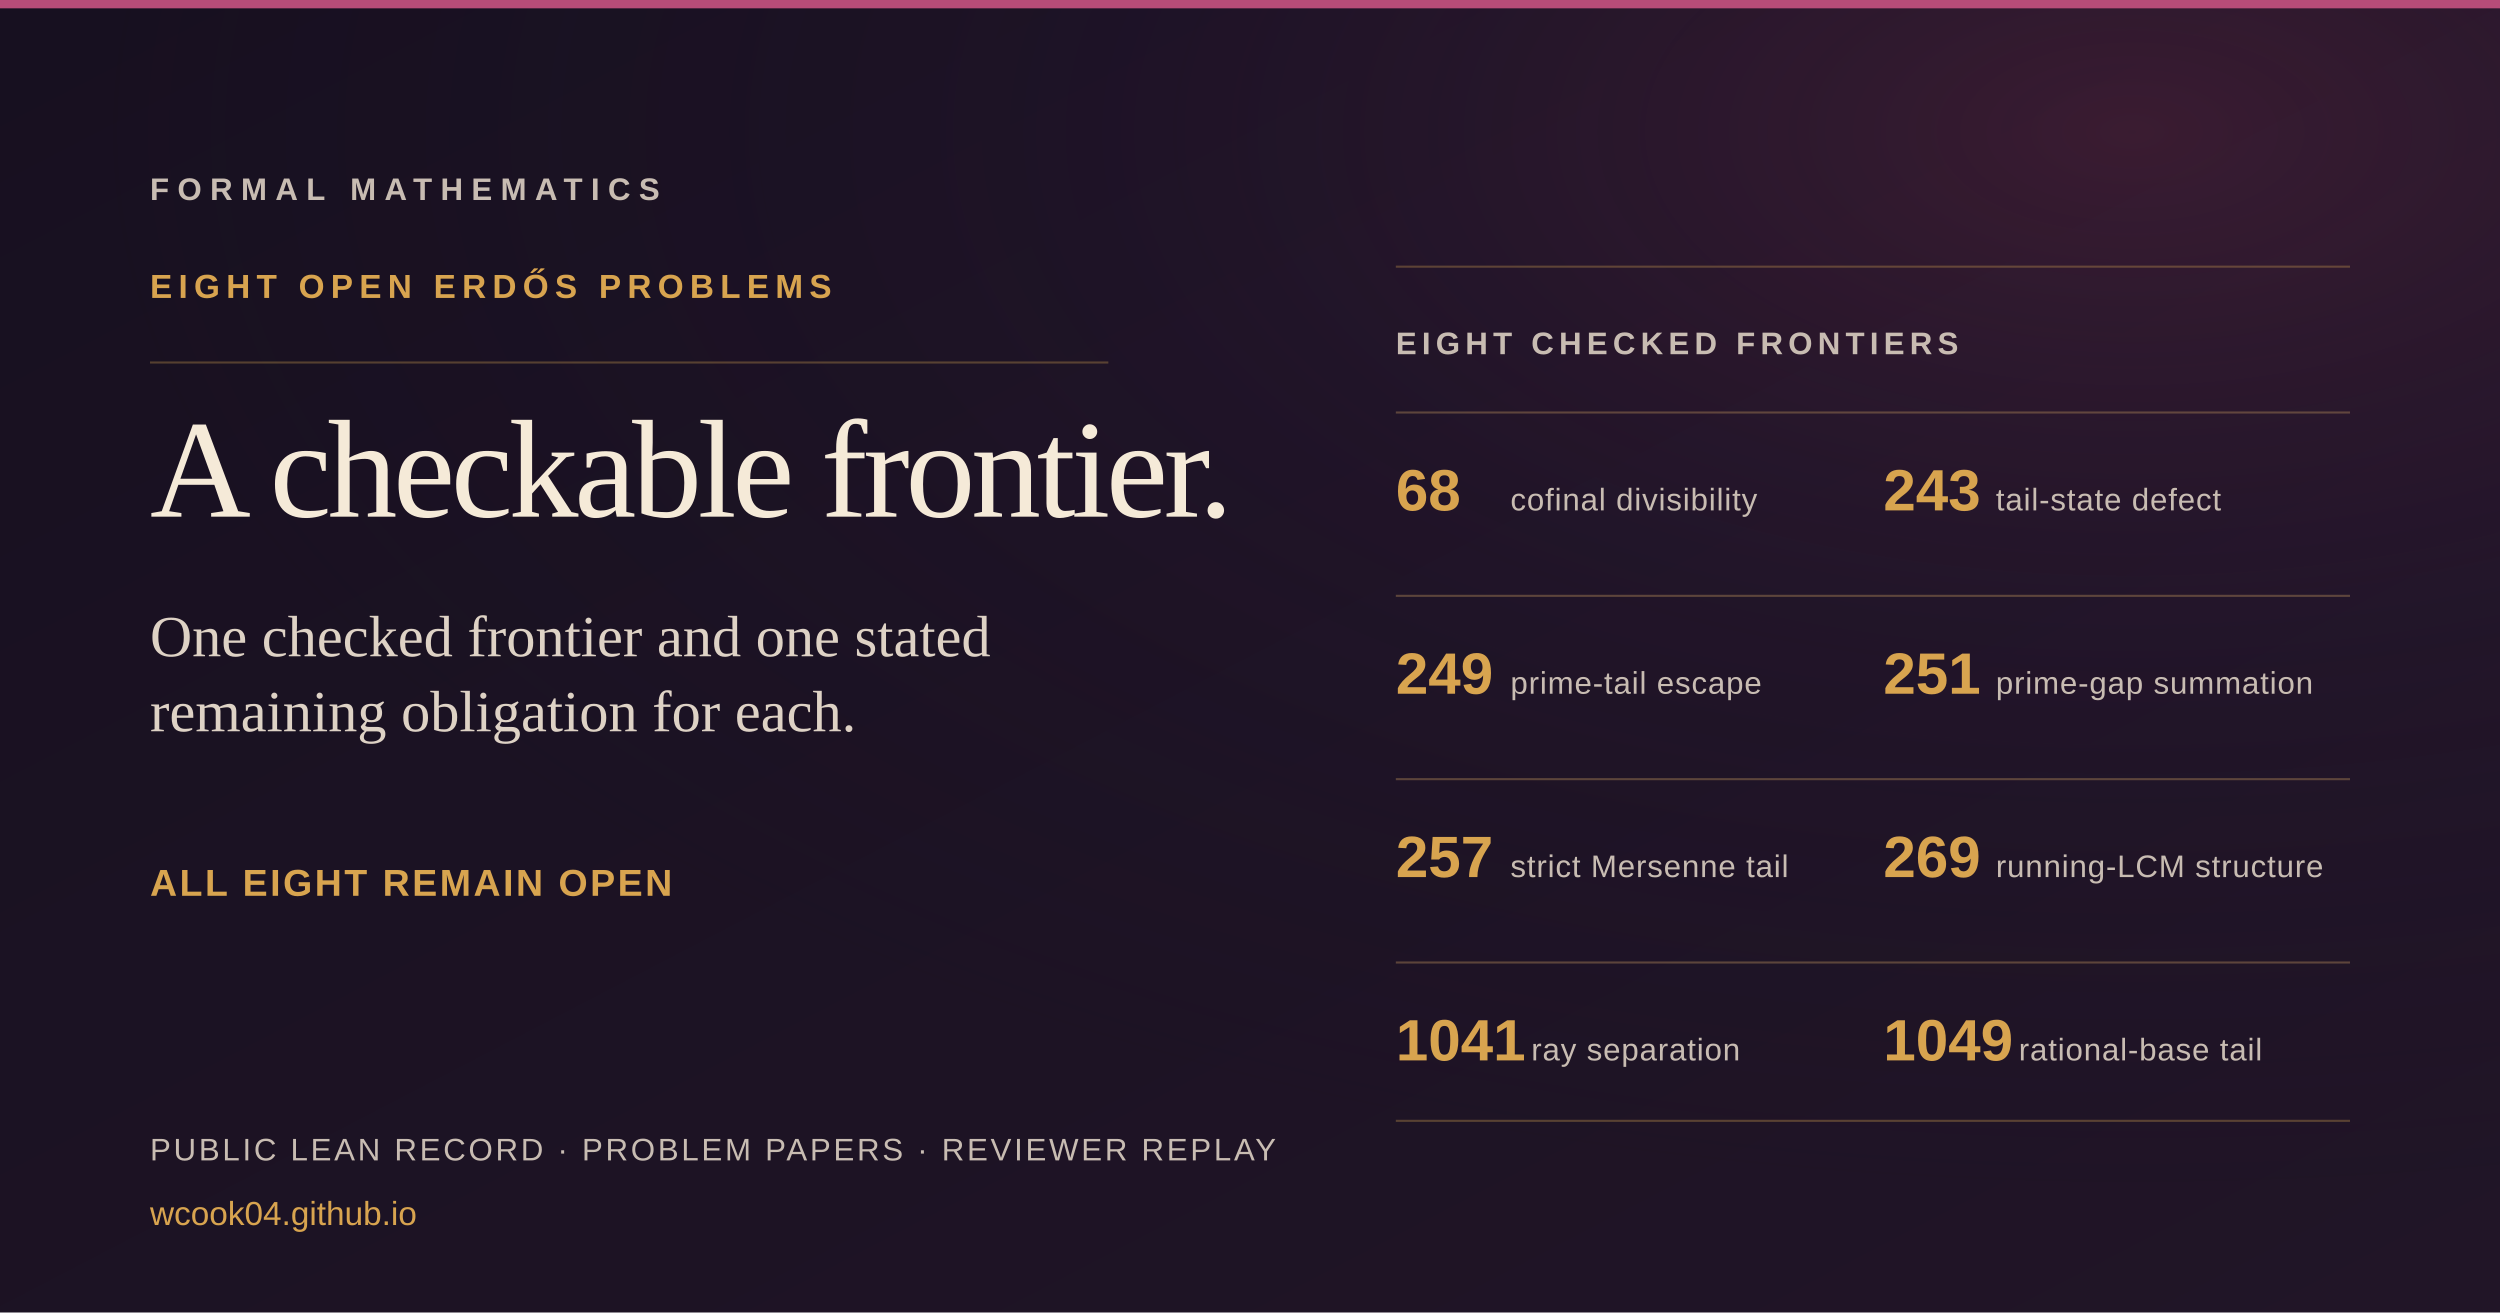
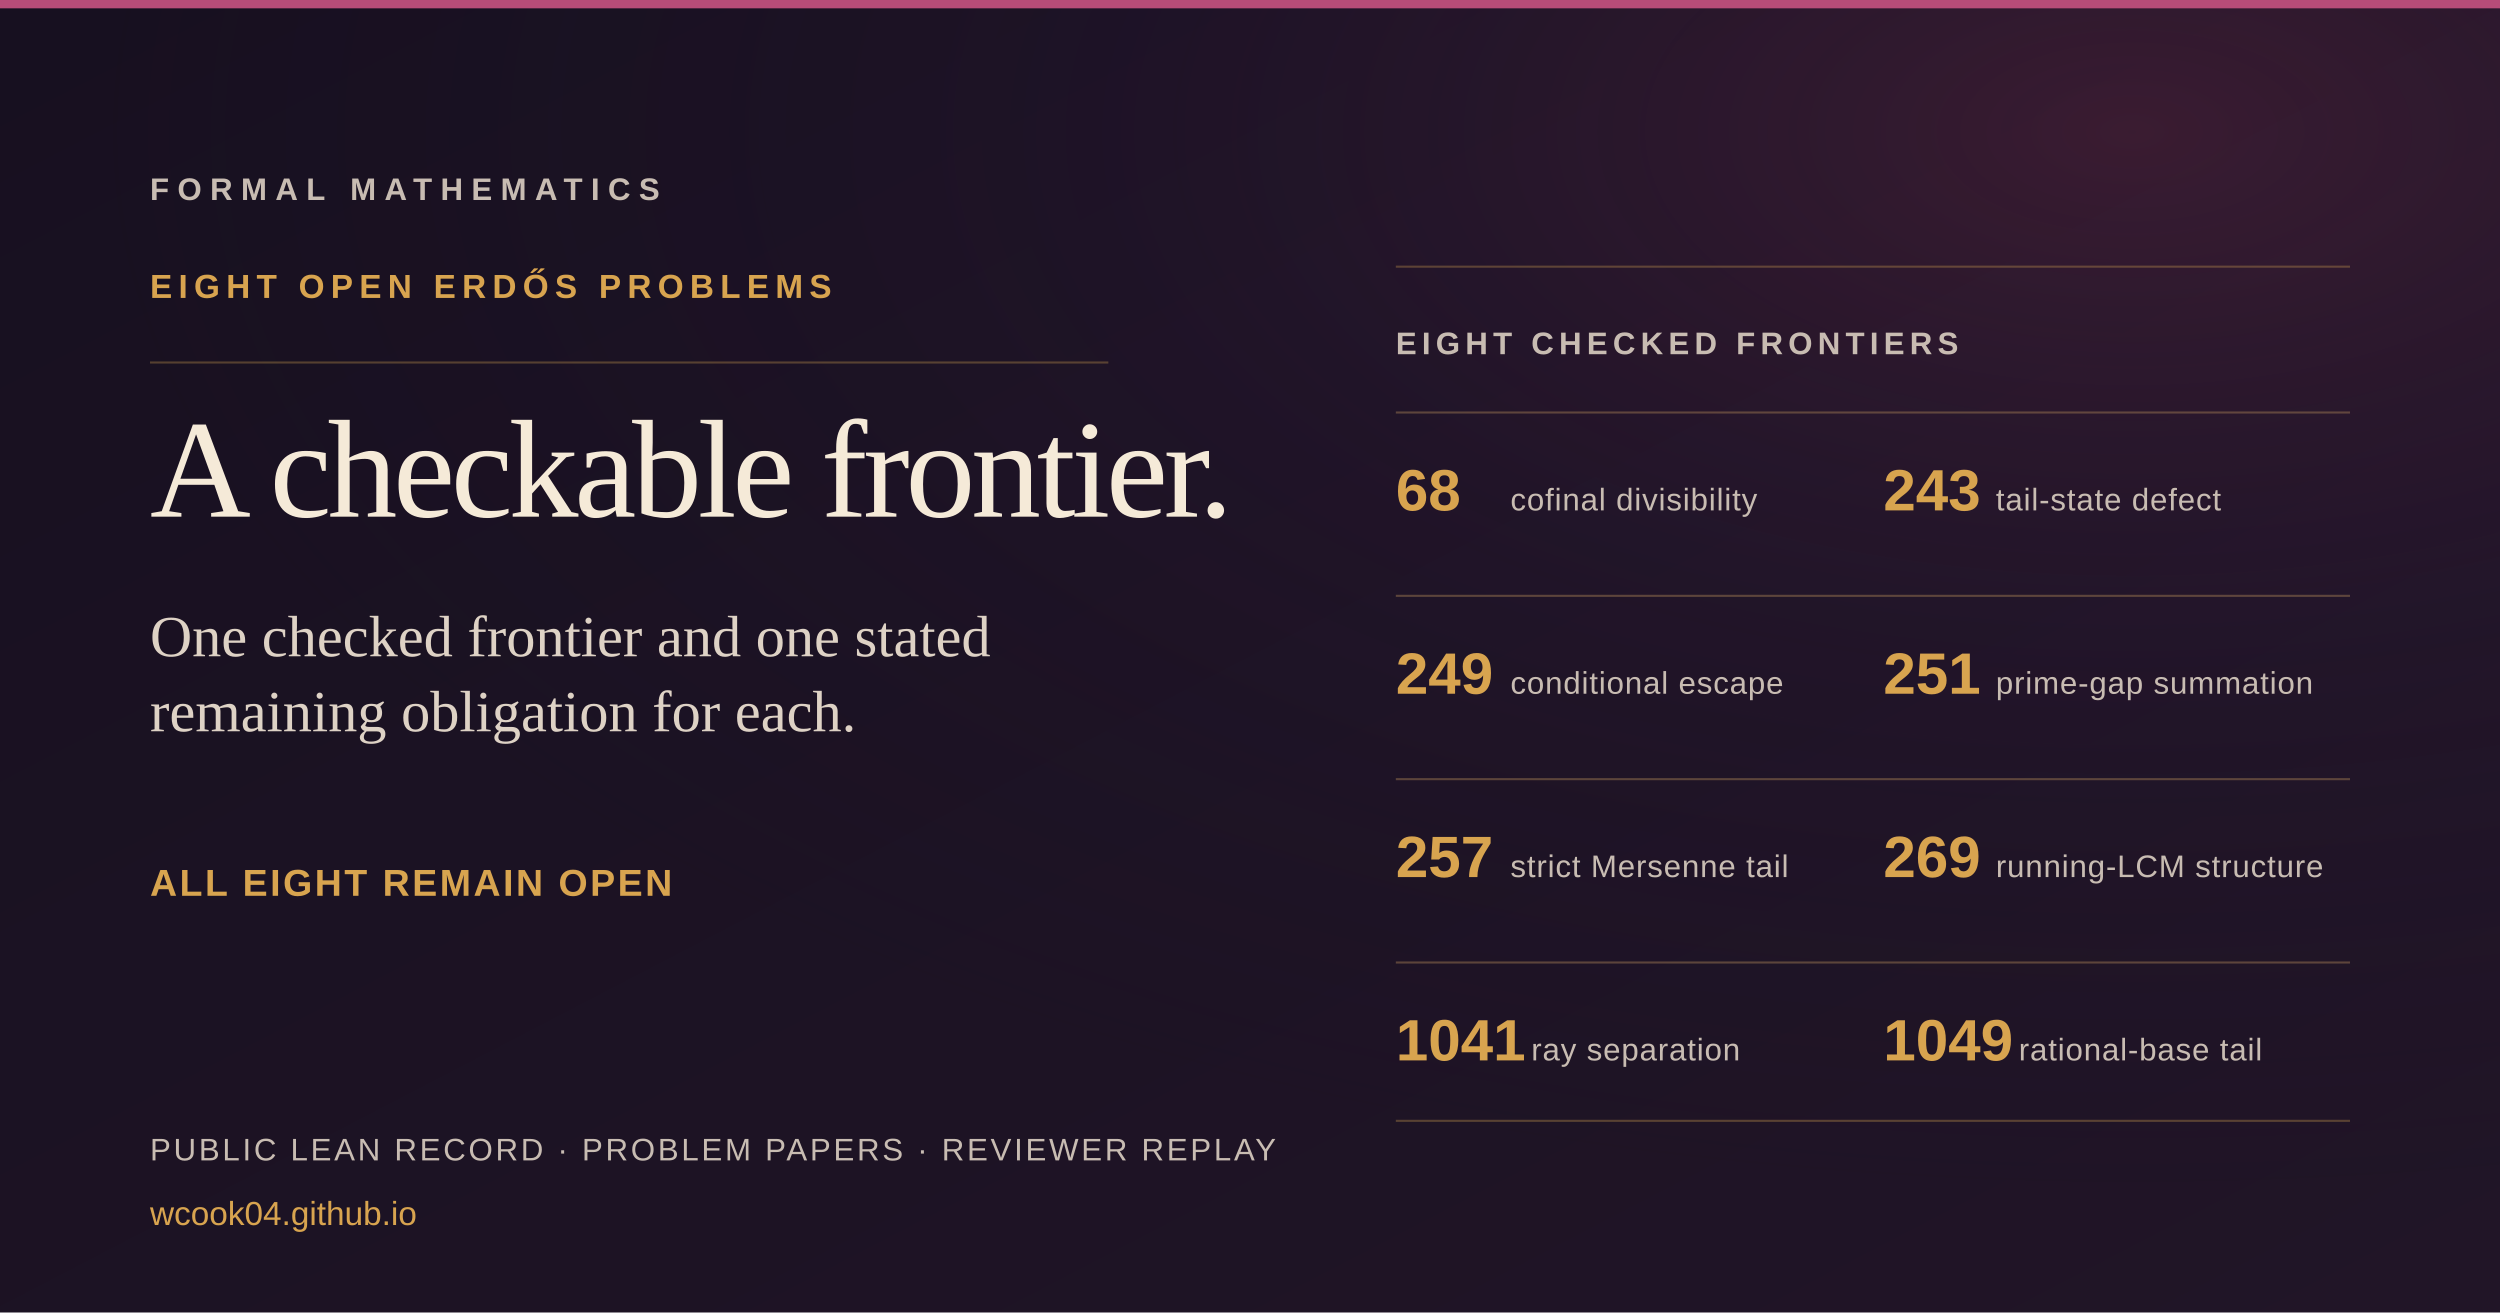
<svg xmlns="http://www.w3.org/2000/svg" width="1200" height="630" viewBox="0 0 1200 630" role="img" aria-labelledby="title description">
  <defs>
    <linearGradient id="wash" x1="0" y1="0" x2="1" y2="1">
      <stop offset="0" stop-color="#171020" />
      <stop offset="1" stop-color="#211527" />
    </linearGradient>
    <radialGradient id="ember" cx="85%" cy="10%" r="84%">
      <stop offset="0" stop-color="#742f4d" stop-opacity=".34" />
      <stop offset=".46" stop-color="#381d40" stop-opacity=".16" />
      <stop offset="1" stop-color="#171020" stop-opacity="0" />
    </radialGradient>
  </defs>
  <rect width="1200" height="630" fill="url(#wash)" />
  <rect width="1200" height="630" fill="url(#ember)" />
  <rect x="0" width="1200" height="4" fill="#b74c78" />
  <g fill="none" stroke="#d2a04f" stroke-opacity=".33" stroke-width="1">
    <path d="M72 174H532" />
    <path d="M670 128H1128" />
    <path d="M670 538H1128" />
  </g>
  <g font-family="Arial, Helvetica, sans-serif" fill="#c8bcb2">
    <text x="72" y="96" font-size="15" font-weight="700" letter-spacing="4">FORMAL MATHEMATICS</text>
    <text x="72" y="143" font-size="16" font-weight="700" letter-spacing="3" fill="#d8a44f">EIGHT OPEN ERDŐS PROBLEMS</text>
  </g>
  <g font-family="Georgia, 'Times New Roman', serif" fill="#f5ead8">
    <text x="72" y="248" font-size="67" letter-spacing="-2">A checkable frontier.</text>
    <text x="72" y="315" font-size="28" fill="#ded2c5">One checked frontier and one stated</text>
    <text x="72" y="351" font-size="28" fill="#ded2c5">remaining obligation for each.</text>
  </g>
  <text x="72" y="430" font-family="Arial, Helvetica, sans-serif" font-size="18" font-weight="700" letter-spacing="1.2" fill="#d8a44f">ALL EIGHT REMAIN OPEN</text>
  <g transform="translate(670 170)" font-family="Arial, Helvetica, sans-serif">
    <text x="0" y="0" font-size="15" font-weight="700" letter-spacing="2.5" fill="#c8bcb2">EIGHT CHECKED FRONTIERS</text>
    <g fill="none" stroke="#9b7750" stroke-opacity=".5" stroke-width="1">
      <path d="M0 28H458" />
      <path d="M0 116H458" />
      <path d="M0 204H458" />
      <path d="M0 292H458" />
    </g>
    <g fill="#d8a44f" font-size="28" font-weight="700">
      <text x="0" y="75">68</text>
      <text x="234" y="75">243</text>
      <text x="0" y="163">249</text>
      <text x="234" y="163">251</text>
      <text x="0" y="251">257</text>
      <text x="234" y="251">269</text>
      <text x="0" y="339">1041</text>
      <text x="234" y="339">1049</text>
    </g>
    <g fill="#c8bcb2" font-size="15" letter-spacing=".4">
      <text x="55" y="75">cofinal divisibility</text>
      <text x="288" y="75">tail-state defect</text>
-       <text x="55" y="163">prime-tail escape</text>
+       <text x="55" y="163">conditional escape</text>
      <text x="288" y="163">prime-gap summation</text>
      <text x="55" y="251">strict Mersenne tail</text>
      <text x="288" y="251">running-LCM structure</text>
      <text x="65" y="339">ray separation</text>
      <text x="299" y="339">rational-base tail</text>
    </g>
  </g>
  <g font-family="Arial, Helvetica, sans-serif" fill="#c8bcb2">
    <text x="72" y="557" font-size="15" letter-spacing="1.3">PUBLIC LEAN RECORD · PROBLEM PAPERS · REVIEWER REPLAY</text>
    <text x="72" y="588" font-size="16" fill="#d8a44f">wcook04.github.io</text>
  </g>
</svg>
